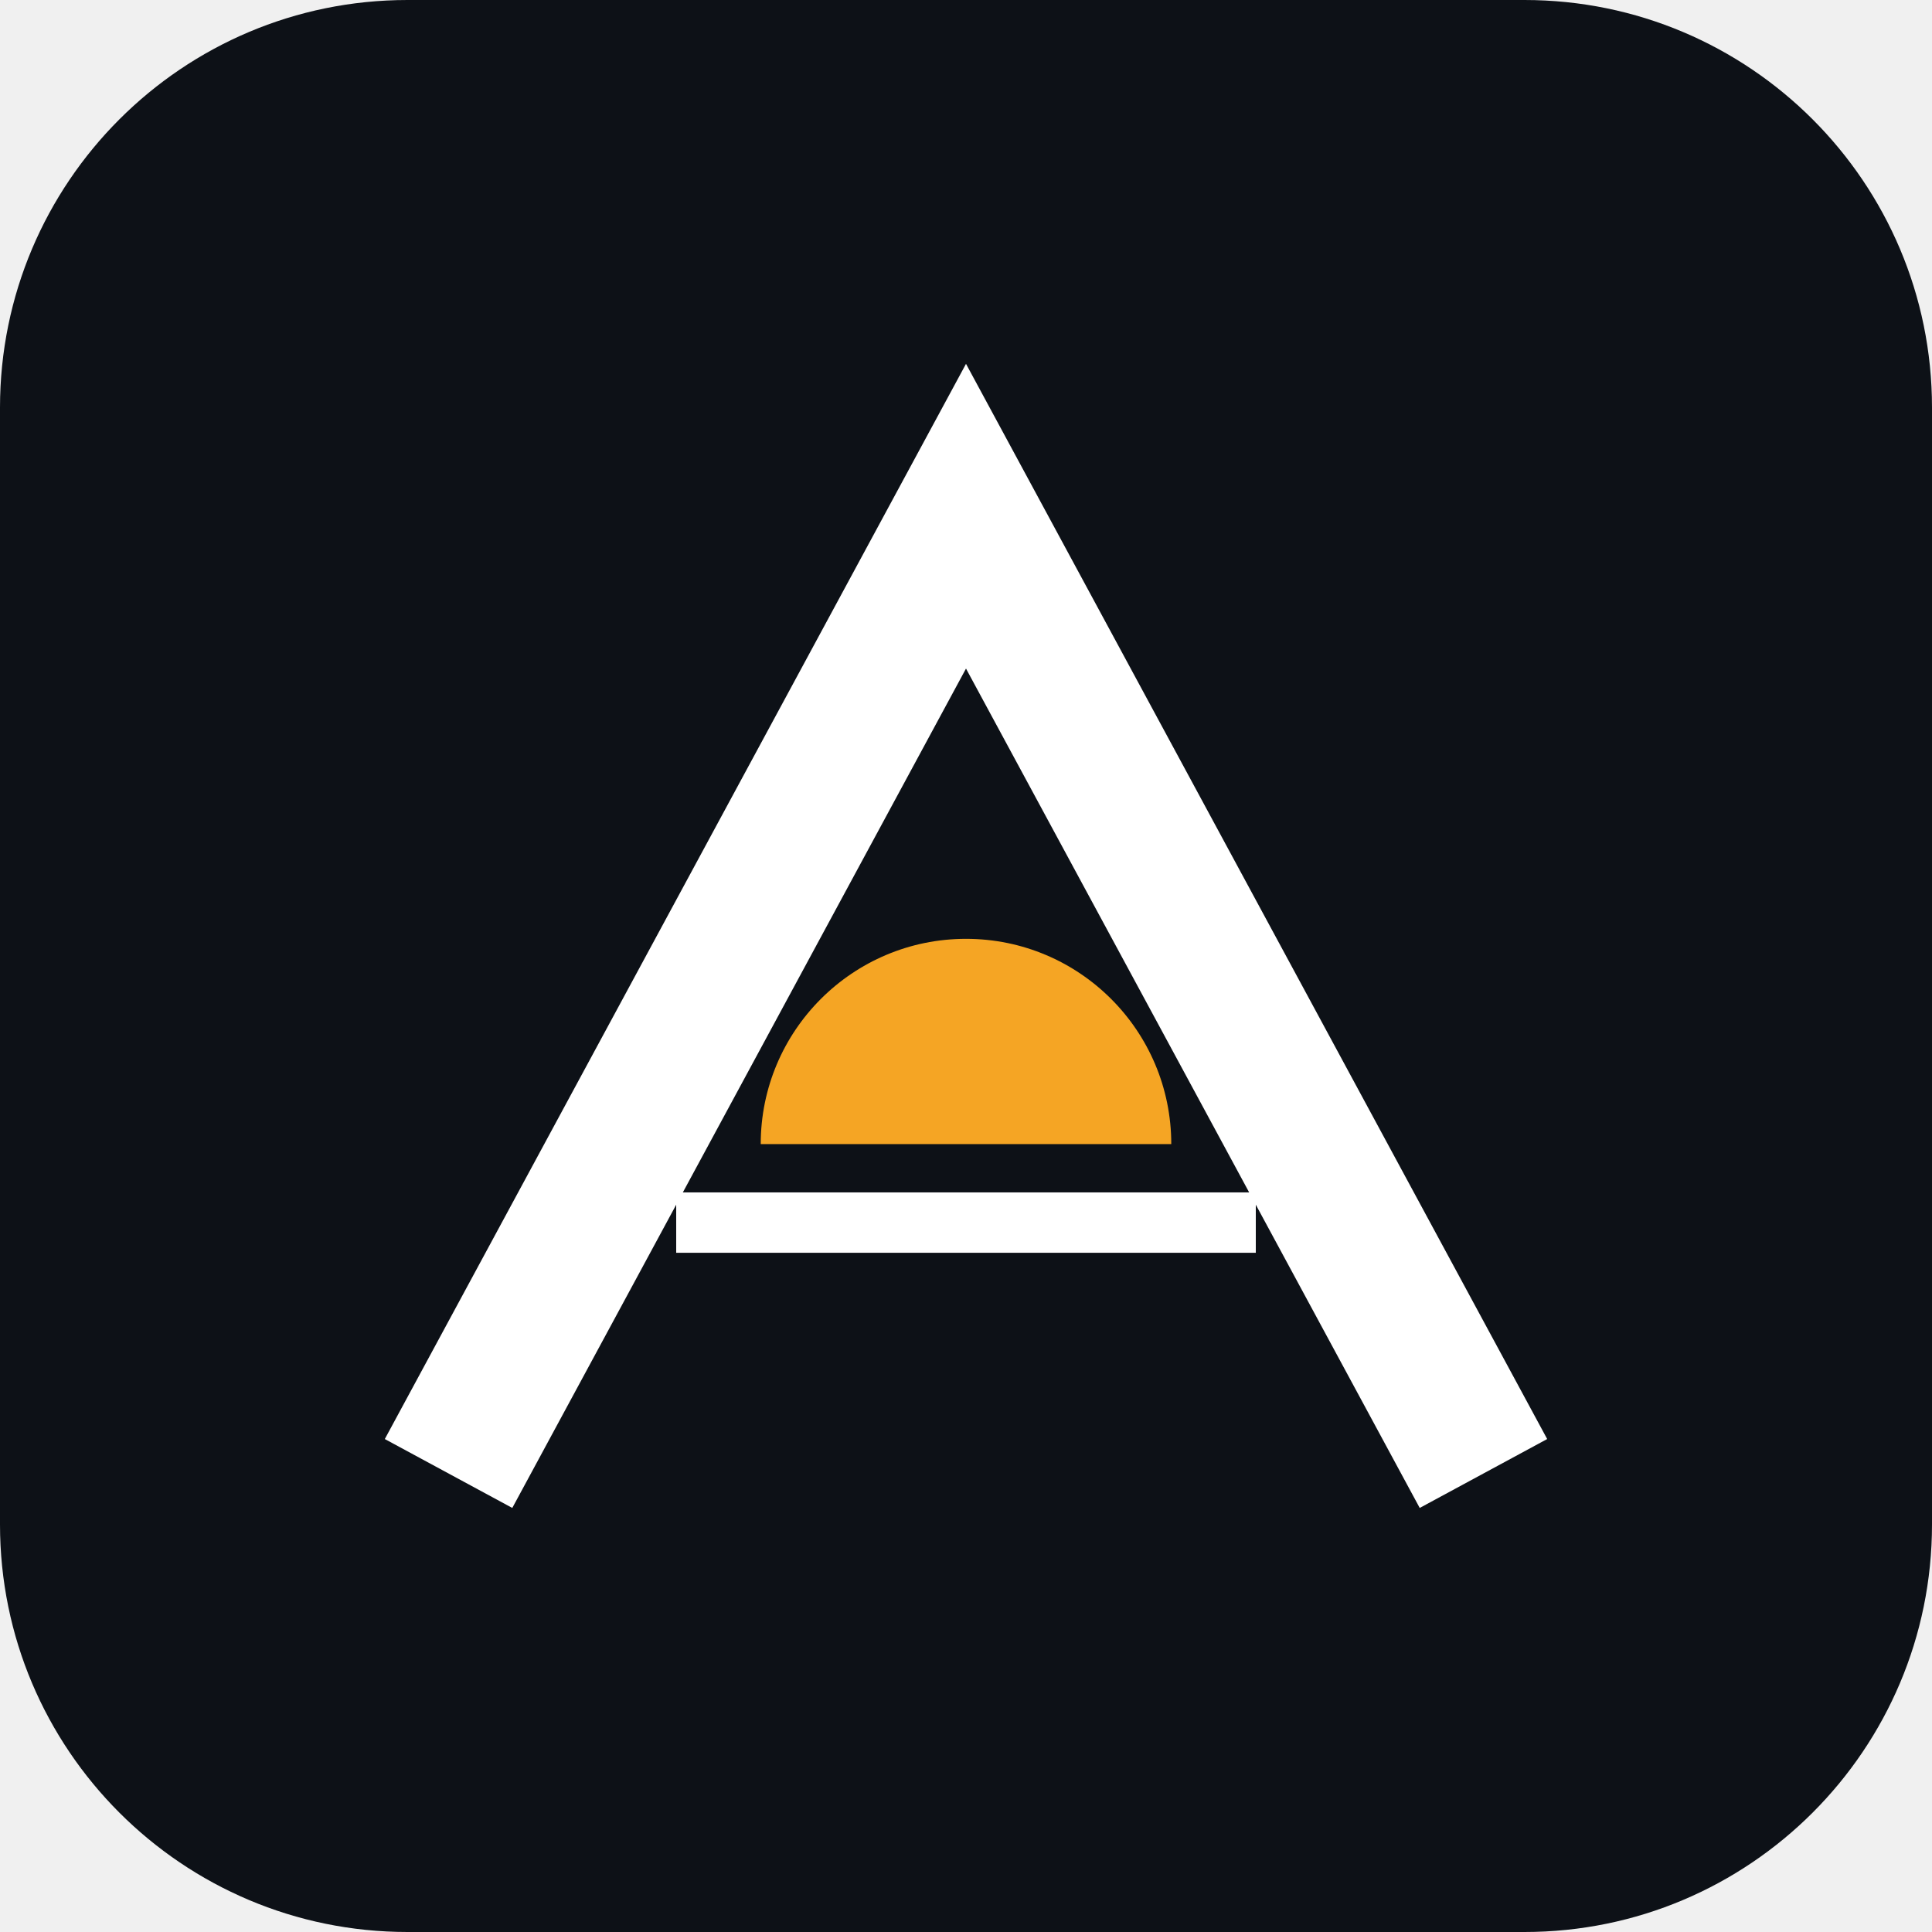
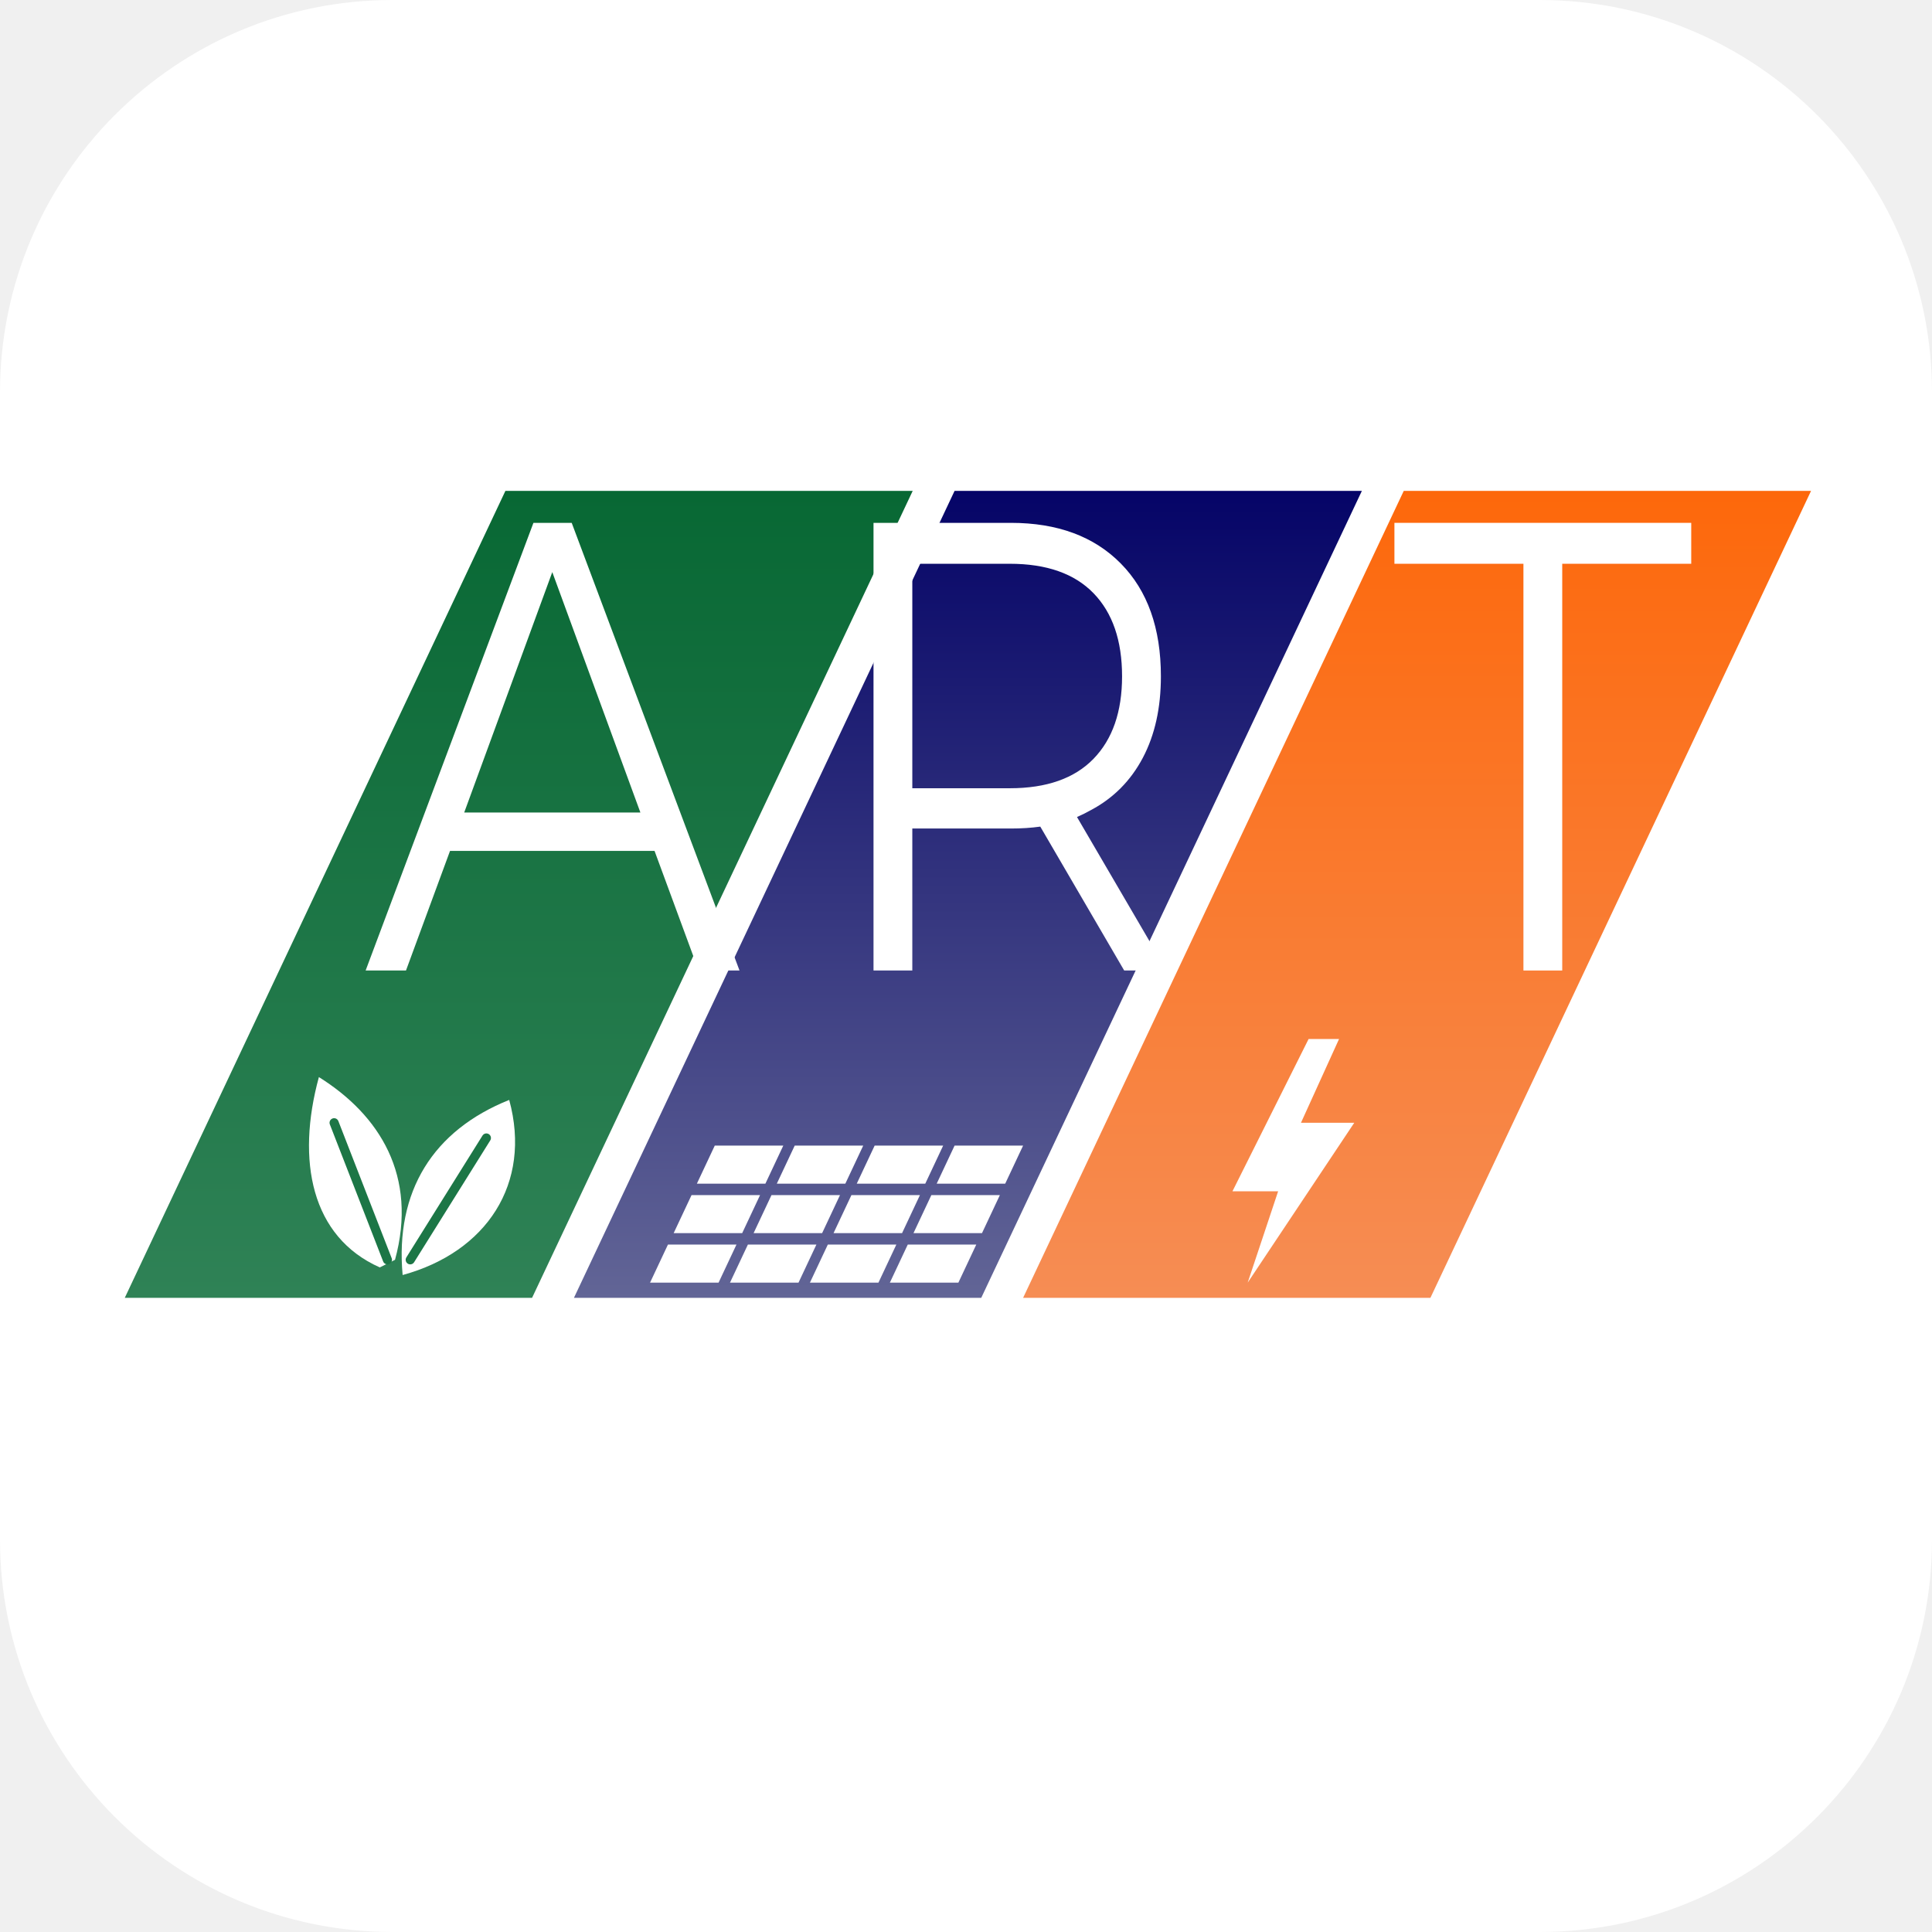
<svg xmlns="http://www.w3.org/2000/svg" width="512" height="512" viewBox="0 0 512 512">
-   <rect width="512" height="512" rx="108" fill="#0D1117" />
-   <svg x="96" y="92" width="320" height="320" viewBox="0 0 100 100">
-     <path d="M10 88 L50 14 L90 88" fill="none" stroke="#FFFFFF" stroke-width="12" stroke-linejoin="miter" stroke-linecap="square" />
-     <path d="M33 66 A17 17 0 0 1 67 66 Z" fill="#F5A524" />
-     <rect x="26" y="70" width="48" height="5" fill="#FFFFFF" />
+   <rect width="512" height="512" rx="104" fill="#FFFFFF" />
+   <svg x="28" y="120" width="456" height="230" viewBox="96 186 452 228">
+     <defs>
+       <linearGradient id="g0" x1="0" y1="196" x2="0" y2="408" gradientUnits="userSpaceOnUse">
+         <stop offset="0" stop-color="#086834" />
+         <stop offset="1" stop-color="#2F8256" />
+       </linearGradient>
+       <linearGradient id="g1" x1="0" y1="196" x2="0" y2="408" gradientUnits="userSpaceOnUse">
+         <stop offset="0" stop-color="#050467" />
+         <stop offset="1" stop-color="#626596" />
+       </linearGradient>
+       <linearGradient id="g2" x1="0" y1="196" x2="0" y2="408" gradientUnits="userSpaceOnUse">
+         <stop offset="0" stop-color="#FD680B" />
+         <stop offset="1" stop-color="#F68D54" />
+       </linearGradient>
+     </defs>
+     <path d="M201 196L308 196L208 408L101 408Z" fill="url(#g0)" />
+     <path d="M319 196L426 196L326 408L219 408Z" fill="url(#g1)" />
+     <path d="M437 196L544 196L444 408L337 408Z" fill="url(#g2)" />
+     <g fill="#FFFFFF">
+       <path transform="translate(164 0) scale(0.82 1)" d="M13.27 322L0.34 322L54.1 204.4L66.36 204.4L120.12 322L107.02 322L92.9 290.58L27.38 290.58L13.27 322M31.92 280.5L88.37 280.5L60.14 217.34L31.92 280.5" />
+       <path transform="translate(282 0) scale(0.82 1)" d="M31.58 322L19.15 322L19.15 204.4L63.17 204.4Q85.51 204.4 98.36 215.07Q111.22 225.74 111.22 244.72L111.22 244.72Q111.22 257.15 105.42 266.14Q99.62 275.13 88.87 279.83L88.87 279.83Q86.69 280.84 84.34 281.68L84.34 281.68L113.06 322L99.46 322L72.58 284.2Q68.21 284.7 63.17 284.7L63.17 284.7L31.58 284.7L31.58 322M31.58 215.15L31.58 274.12L62.83 274.12Q80.47 274.12 89.63 266.39Q98.78 258.66 98.78 244.72L98.78 244.72Q98.78 230.61 89.63 222.88Q80.47 215.15 62.83 215.15L62.83 215.15L31.58 215.15" />
+       <path transform="translate(434 0) scale(0.82 1)" d="M54.43 322L42 322L42 215.15L0.67 215.15L0.67 204.4L95.76 204.4L95.76 215.15L54.43 215.15L54.43 322" />
+       <path d="M168 400 C 150 392 146 372 152 350 C 168 360 178 376 172 398 Z" />
+       <path d="M174 402 C 172 380 182 364 202 356 C 208 378 196 396 174 402 Z" />
+       <path d="M170 398 L 156 362" stroke="#1C7646" stroke-width="2.4" fill="none" stroke-linecap="round" />
+       <path d="M176 398 L 196 366" stroke="#1C7646" stroke-width="2.4" fill="none" stroke-linecap="round" />
+       <path d="M256.0 368L274.0 368L269.3 378L251.3 378Z" />
+       <path d="M277.0 368L295.0 368L290.3 378L272.3 378Z" />
+       <path d="M298.0 368L316.0 368L311.3 378L293.3 378Z" />
+       <path d="M319.0 368L337.0 368L332.3 378L314.3 378Z" />
+       <path d="M249.9 381L267.9 381L263.2 391L245.2 391Z" />
+       <path d="M270.9 381L288.9 381L284.2 391L266.2 391Z" />
+       <path d="M291.9 381L309.9 381L305.2 391L287.2 391Z" />
+       <path d="M312.9 381L330.9 381L326.2 391L308.2 391Z" />
+       <path d="M243.7 394L261.7 394L257.0 404L239.0 404Z" />
+       <path d="M264.7 394L282.7 394L278.0 404L260.0 404Z" />
+       <path d="M285.7 394L303.7 394L299.0 404L281.0 404Z" />
+       <path d="M306.7 394L324.7 394L320.0 404L302.0 404Z" />
+       <path d="M412 340 L 392 380 L 404 380 L 396 404 L 424 362 L 410 362 L 420 340 Z" />
+     </g>
+     <path transform="translate(103 0) scale(0.9184 1)" d="M16.64 458L2.44 458L2.44 425.6L16.56 425.6L16.56 430.16L9.04 430.16L9.04 438.76L14.84 438.76L14.84 443.36L9.04 443.36L9.04 453.52L16.64 453.52L16.64 458M25.9 458L20.26 458L20.26 425.6L24.86 425.6L32.06 442.48L32.06 425.6L37.5 425.6L37.5 458L33.1 458L25.9 440.08L25.9 458M51 458.48L51 458.48Q47.72 458.48 45.8 457.1Q43.88 455.72 43.06 453.18Q42.24 450.64 42.24 447.28L42.24 447.28L42.24 436.44Q42.24 432.96 43.08 430.44Q43.92 427.92 46.02 426.56Q48.12 425.2 51.72 425.2L51.72 425.2Q55.2 425.2 57.22 426.36Q59.24 427.52 60.12 429.64Q61 431.76 61 434.68L61 434.68L61 436.56L54.56 436.56L54.56 434.28Q54.56 433 54.4 432.02Q54.24 431.04 53.66 430.48Q53.08 429.92 51.8 429.92L51.8 429.92Q50.48 429.92 49.88 430.6Q49.28 431.28 49.12 432.34Q48.96 433.4 48.96 434.6L48.96 434.6L48.96 448.96Q48.96 450.32 49.2 451.4Q49.44 452.48 50.1 453.08Q50.76 453.68 52 453.68L52 453.68Q53.24 453.68 53.92 453.04Q54.6 452.4 54.86 451.3Q55.12 450.2 55.12 448.8L55.12 448.8L55.12 445.36L51.96 445.36L51.96 441.36L61.08 441.36L61.08 458L56.76 458L56.36 455.08Q55.72 456.56 54.44 457.52Q53.16 458.48 51 458.48M80.1 458L65.9 458L65.9 425.6L80.02 425.6L80.02 430.16L72.5 430.16L72.5 438.76L78.3 438.76L78.3 443.36L72.5 443.36L72.5 453.52L80.1 453.52L80.1 458M89.36 458L83.72 458L83.72 425.6L88.32 425.6L95.52 442.48L95.52 425.6L100.96 425.6L100.96 458L96.56 458L89.36 440.08L89.36 458M112.86 458L106.26 458L106.26 425.6L112.86 425.6L112.86 438.92L118.58 438.92L118.58 425.6L125.18 425.6L125.18 458L118.58 458L118.58 443.64L112.86 443.64L112.86 458M135.08 458L128.88 458L135.16 425.6L142.48 425.6L148.72 458L142.6 458L141.44 450.88L136.32 450.88L135.08 458M138.84 433.76L136.92 446.84L140.8 446.84L138.84 433.76M158.9 458L152.3 458L152.3 425.6L160.7 425.6Q163.98 425.6 166.32 426.34Q168.66 427.08 169.92 428.96Q171.18 430.84 171.18 434.16L171.18 434.16Q171.18 436.16 170.84 437.7Q170.5 439.24 169.64 440.38Q168.78 441.52 167.22 442.2L167.22 442.2L171.7 458L164.94 458L161.22 443.32L158.9 443.32L158.9 458M158.9 430.08L158.9 439.4L160.82 439.4Q162.42 439.4 163.34 438.88Q164.26 438.36 164.64 437.3Q165.02 436.24 165.02 434.68L165.02 434.68Q165.02 432.44 164.2 431.26Q163.38 430.08 161.14 430.08L161.14 430.08L158.9 430.08M182.56 458L176 458L176 425.6L182.56 425.6L182.56 458M192.42 458L186.22 458L192.5 425.6L199.82 425.6L206.06 458L199.94 458L198.78 450.88L193.66 450.88L192.42 458M196.18 433.76L194.26 446.84L198.14 446.84L196.18 433.76M234.14 458L219.94 458L219.94 425.6L234.06 425.6L234.06 430.16L226.54 430.16L226.54 438.76L232.34 438.76L232.34 443.36L226.54 443.36L226.54 453.52L234.14 453.52L234.14 458M251.96 458L237.76 458L237.76 425.6L244.36 425.6L244.36 453.52L251.96 453.52L251.96 458M269.58 458L255.38 458L255.38 425.6L269.5 425.6L269.5 430.16L261.98 430.16L261.98 438.76L267.78 438.76L267.78 443.36L261.98 443.36L261.98 453.52L269.58 453.52L269.58 458M264.3 423.16L260.62 423.16L263.1 415.16L269.22 415.16L264.3 423.16M282.88 458L276.24 458L276.24 430.52L271.24 430.52L271.24 425.6L287.8 425.6L287.8 430.52L282.88 430.52L282.88 458M297.62 458L291.02 458L291.02 425.6L299.42 425.6Q302.7 425.6 305.04 426.34Q307.38 427.08 308.64 428.96Q309.9 430.84 309.9 434.16L309.9 434.16Q309.9 436.16 309.56 437.7Q309.22 439.24 308.36 440.38Q307.5 441.52 305.94 442.2L305.94 442.2L310.42 458L303.66 458L299.94 443.32L297.62 443.32L297.62 458M297.62 430.08L297.62 439.4L299.54 439.4Q301.14 439.4 302.06 438.88Q302.98 438.36 303.36 437.3Q303.74 436.24 303.74 434.68L303.74 434.68Q303.74 432.44 302.92 431.26Q302.1 430.08 299.86 430.08L299.86 430.08L297.62 430.08M321.28 458L314.72 458L314.72 425.6L321.28 425.6L321.28 458M335.54 458.44L335.54 458.44Q331.94 458.44 329.84 457.08Q327.74 455.72 326.9 453.3Q326.06 450.88 326.06 447.68L326.06 447.68L326.06 436.04Q326.06 432.68 326.9 430.26Q327.74 427.84 329.84 426.52Q331.94 425.2 335.54 425.2L335.54 425.2Q339.02 425.2 341 426.36Q342.98 427.52 343.8 429.64Q344.62 431.76 344.62 434.56L344.62 434.56L344.62 437.28L338.22 437.28L338.22 434.24Q338.22 433.12 338.1 432.14Q337.98 431.16 337.44 430.54Q336.9 429.92 335.58 429.92L335.58 429.92Q334.26 429.92 333.66 430.56Q333.06 431.2 332.9 432.22Q332.74 433.24 332.74 434.48L332.74 434.48L332.74 449.2Q332.74 450.56 332.96 451.58Q333.18 452.6 333.8 453.14Q334.42 453.68 335.58 453.68L335.58 453.68Q336.86 453.68 337.4 453.06Q337.94 452.44 338.08 451.4Q338.22 450.36 338.22 449.2L338.22 449.2L338.22 446.04L344.62 446.04L344.62 448.72Q344.62 451.56 343.82 453.74Q343.02 455.92 341.06 457.18Q339.1 458.44 335.54 458.44M353.56 458L347.36 458L353.64 425.6L360.96 425.6L367.2 458L361.08 458L359.92 450.88L354.8 450.88L353.56 458M357.32 433.76L355.4 446.84L359.28 446.84L357.32 433.76" fill="none" />
  </svg>
</svg>
